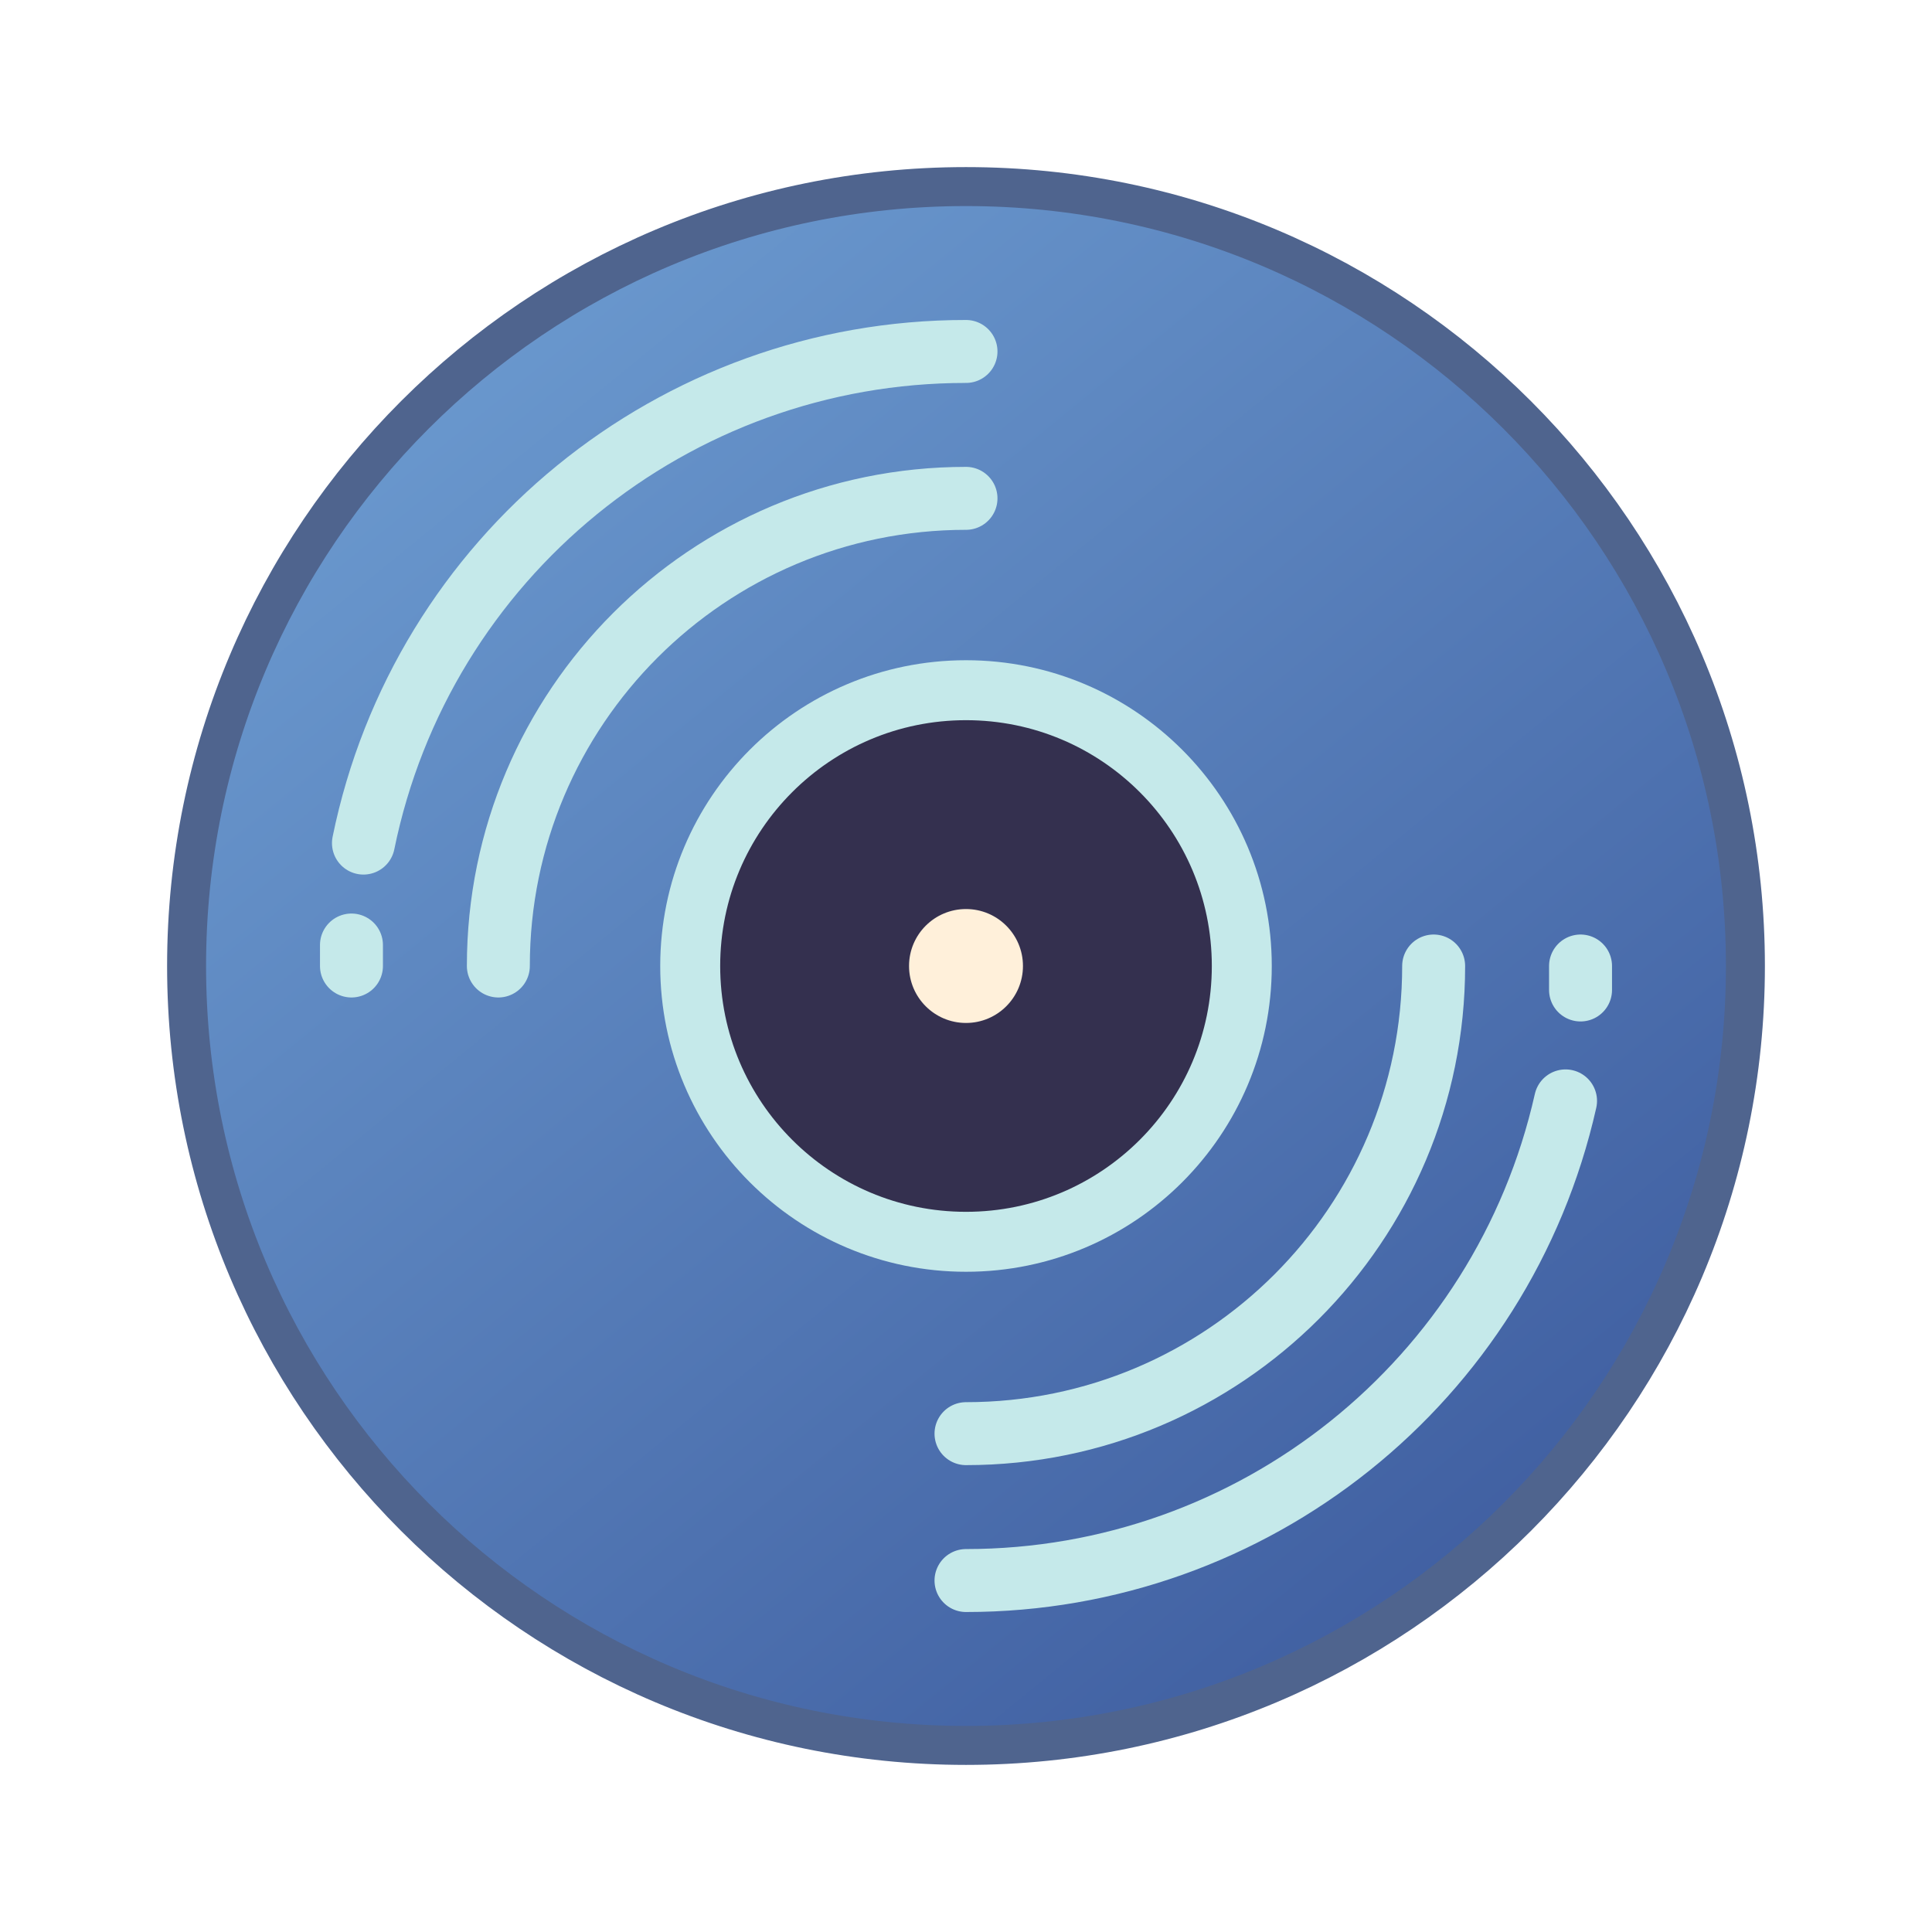
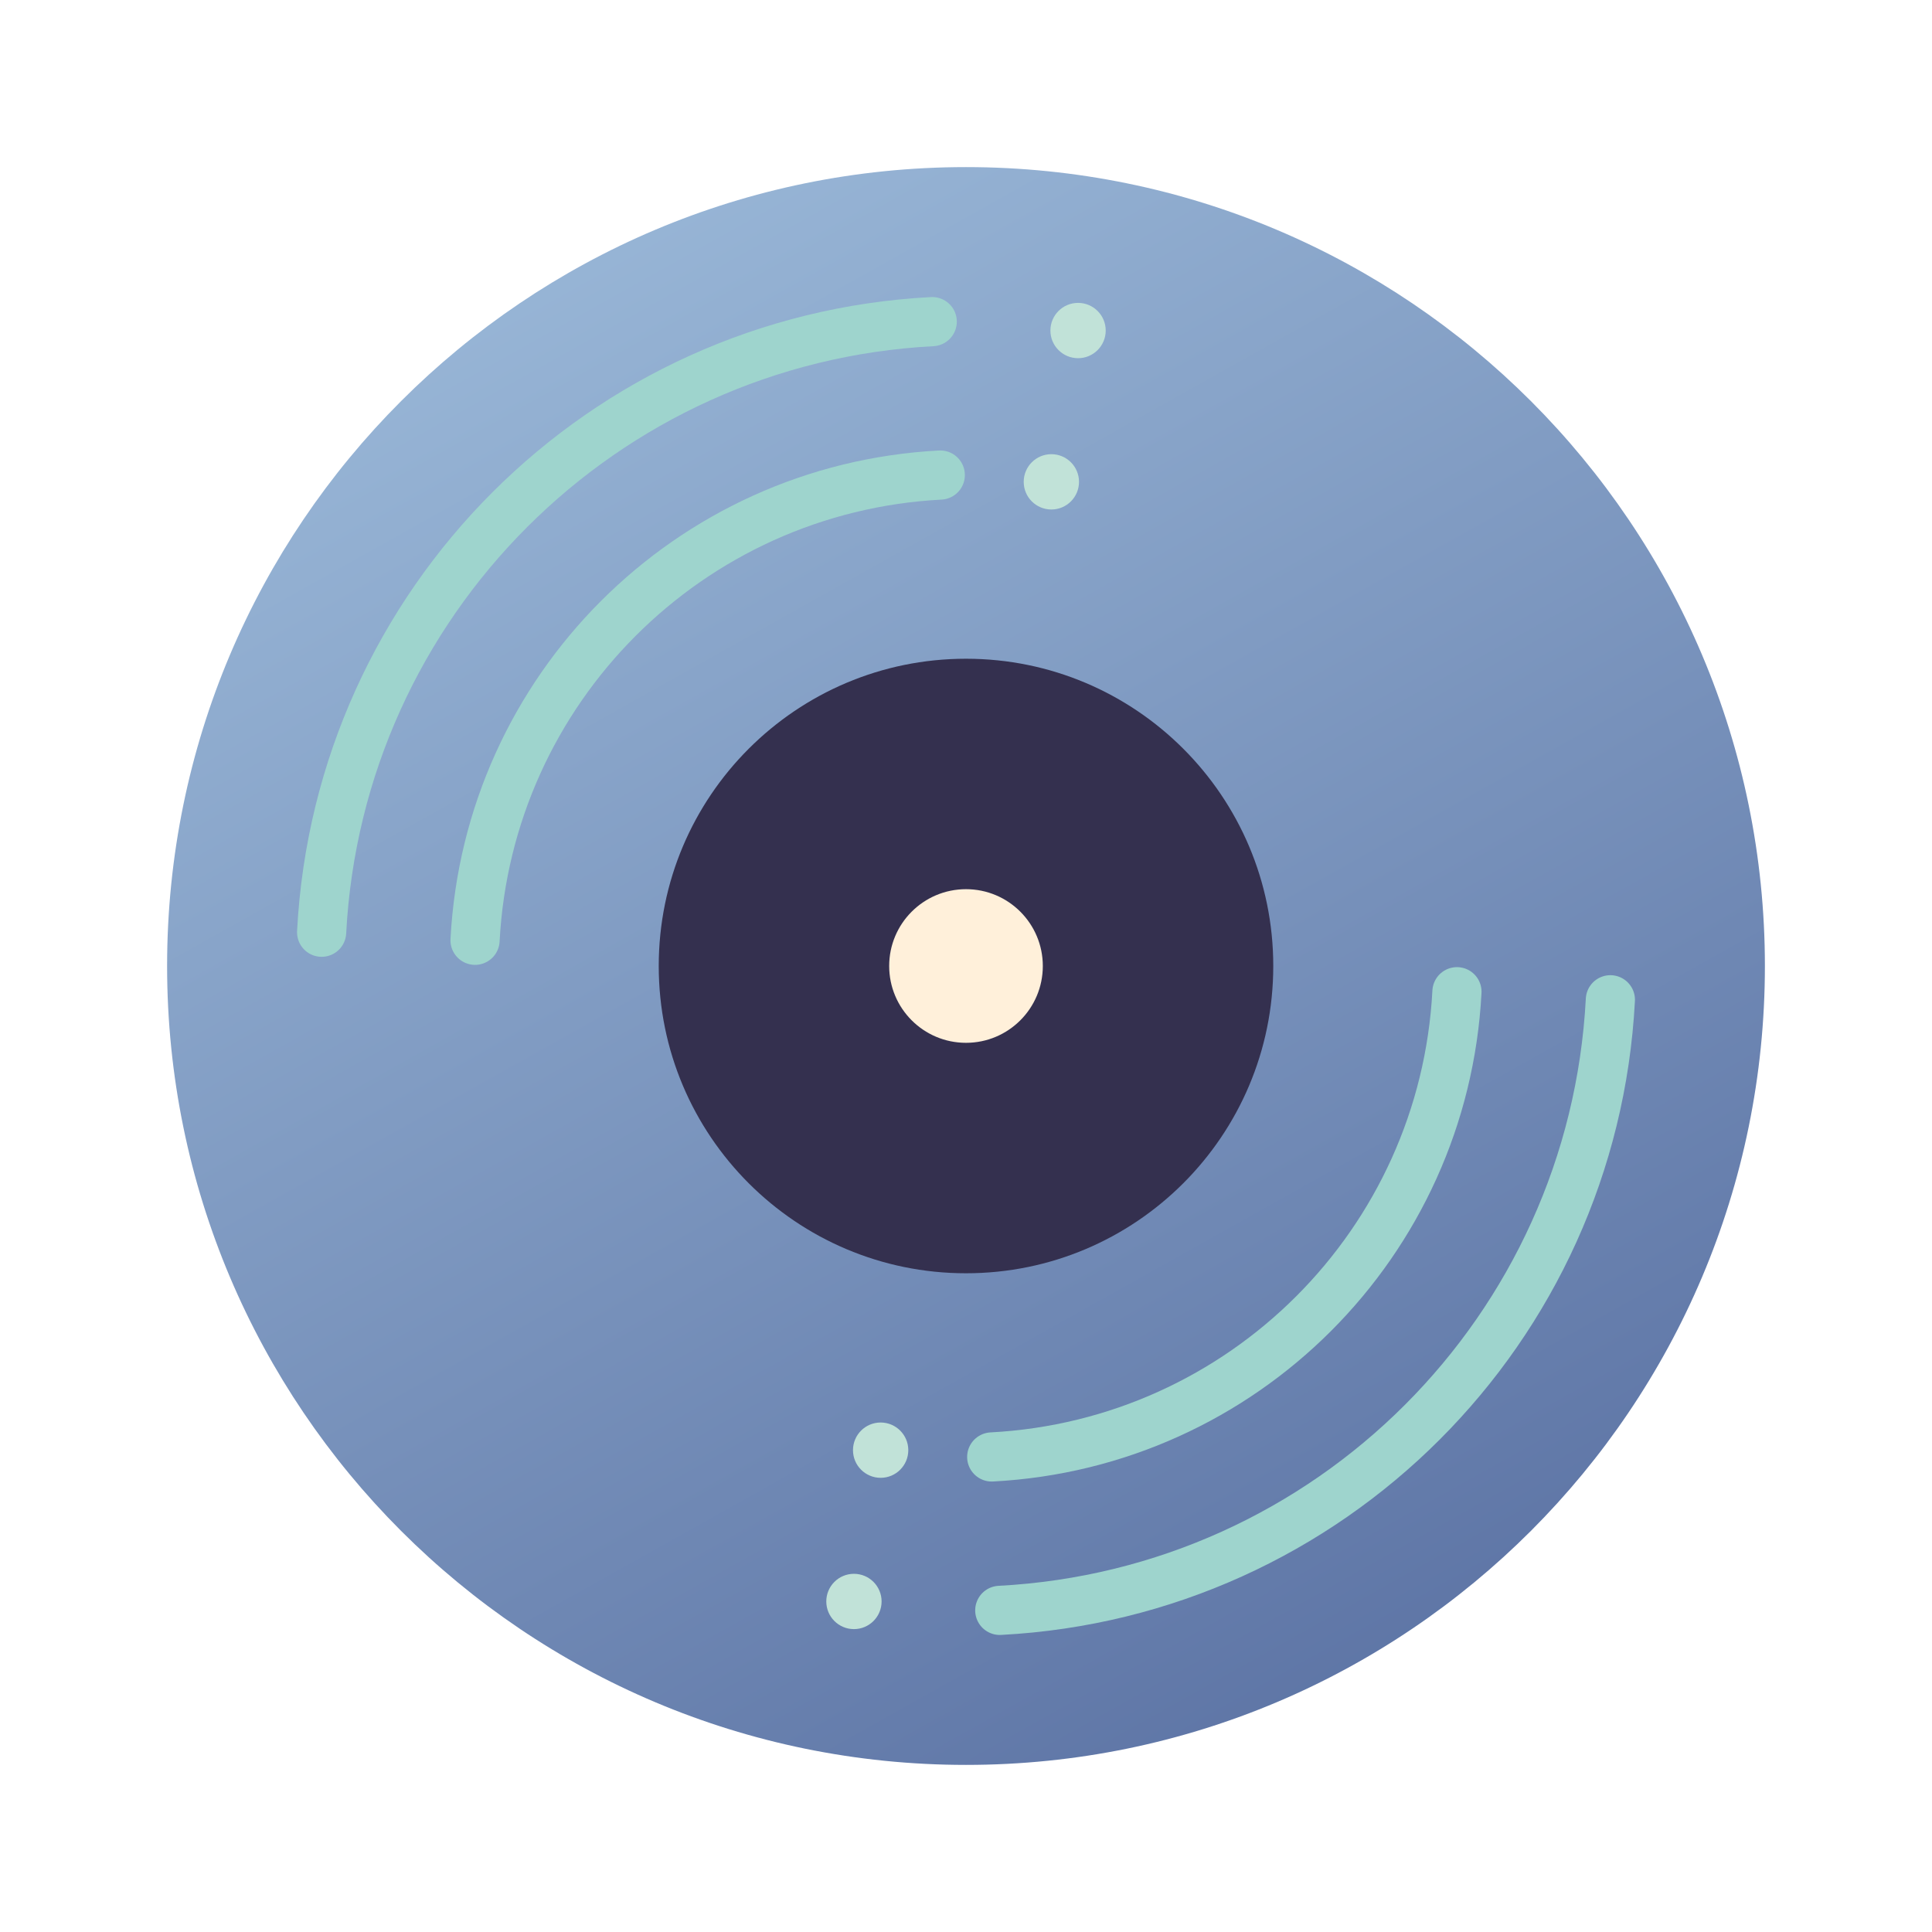
- <svg xmlns="http://www.w3.org/2000/svg" width="64" height="64" viewBox="0 0 64 64" data-material="authored">
-   <g id="frameless-artwork" transform="translate(0.222581 0.222581) scale(0.993044)">
+ <svg xmlns="http://www.w3.org/2000/svg" width="64" height="64" viewBox="0 0 64 64">
+   <g id="frameless-artwork" transform="translate(-0.57167 -0.57167) scale(1.017865)">
    <defs>
-       <linearGradient id="disc" gradientUnits="userSpaceOnUse" x1="12" y1="10" x2="48" y2="54">
-         <stop stop-color="#6c9bd0" />
-         <stop offset="1" stop-color="#405fa1" />
+       <linearGradient id="enamel" x1="0" y1="0" x2=".6" y2="1">
+         <stop stop-color="#f4c8d7" />
+         <stop offset=".4" stop-color="#e88bb6" />
+         <stop offset="1" stop-color="#b94e87" />
+       </linearGradient>
+       <linearGradient id="ink" x1="0" y1="0" x2="1" y2="1">
+         <stop stop-color="#f4c8d7" />
+         <stop offset=".6" stop-color="#e56ea1" />
+         <stop offset="1" stop-color="#b39bd9" />
+       </linearGradient>
+       <linearGradient id="gem" x1="0" y1="0" x2="1" y2="1">
+         <stop stop-color="#d9c3f2" />
+         <stop offset=".5" stop-color="#9272ba" />
+         <stop offset="1" stop-color="#71385f" />
      </linearGradient>
    </defs>
-     <g stroke-linecap="round" stroke-linejoin="round">
-       <circle cx="32" cy="32" r="26" fill="url(#disc)" stroke="#4f648e" stroke-width="1.3" />
-       <g fill="none" stroke="#c5e9ea" stroke-width="2.1">
-         <path d="M47.6 32A15.6 15.6 0 0 1 32 47.6M16.4 32A15.6 15.6 0 0 1 32 16.4" />
-         <path d="M52.5 32v.8m-.5 3.7A20.5 20.5 0 0 1 32 52.5M11.5 32v-.7m.4-3.4A20.5 20.5 0 0 1 32 11.5" />
-       </g>
-       <circle cx="32" cy="32" r="9.2" fill="#34304f" stroke="#c5e9ea" stroke-width="2" />
-       <circle cx="32" cy="32" r="1.9" fill="#fff0da" />
+     <g stroke-linecap="round" stroke-linejoin="round" />
+     <defs>
+       <linearGradient id="s-paper" gradientUnits="userSpaceOnUse" x1="15" y1="8" x2="43" y2="58">
+         <stop stop-color="#fff0da" />
+         <stop offset="1" stop-color="#d7cbd3" />
+       </linearGradient>
+       <linearGradient id="s-jade" gradientUnits="userSpaceOnUse" x1="15" y1="8" x2="43" y2="58">
+         <stop stop-color="#88cdb9" />
+         <stop offset="1" stop-color="#44878c" />
+       </linearGradient>
+       <linearGradient id="s-blue" gradientUnits="userSpaceOnUse" x1="15" y1="8" x2="43" y2="58">
+         <stop stop-color="#9ab8d8" />
+         <stop offset="1" stop-color="#5d74a5" />
+       </linearGradient>
+       <linearGradient id="s-violet" gradientUnits="userSpaceOnUse" x1="15" y1="8" x2="43" y2="58">
+         <stop stop-color="#b3a1d9" />
+         <stop offset="1" stop-color="#8274a9" />
+       </linearGradient>
+       <linearGradient id="s-rose" gradientUnits="userSpaceOnUse" x1="15" y1="8" x2="43" y2="58">
+         <stop stop-color="#eca2bc" />
+         <stop offset="1" stop-color="#b66696" />
+       </linearGradient>
+       <linearGradient id="s-copper" gradientUnits="userSpaceOnUse" x1="15" y1="8" x2="43" y2="58">
+         <stop stop-color="#f0c582" />
+         <stop offset="1" stop-color="#d59965" />
+       </linearGradient>
+       <linearGradient id="s-steel" gradientUnits="userSpaceOnUse" x1="15" y1="8" x2="43" y2="58">
+         <stop stop-color="#cbd9d9" />
+         <stop offset="1" stop-color="#8298b0" />
+       </linearGradient>
+       <linearGradient id="s-coral" gradientUnits="userSpaceOnUse" x1="15" y1="8" x2="43" y2="58">
+         <stop stop-color="#ef9b83" />
+         <stop offset="1" stop-color="#cc697c" />
+       </linearGradient>
+       <linearGradient id="screen-glass" gradientUnits="userSpaceOnUse" x1="32" y1="10" x2="32" y2="45">
+         <stop stop-color="#42516c" />
+         <stop offset="1" stop-color="#29283e" />
+       </linearGradient>
+       <linearGradient id="rubber-handle" gradientUnits="userSpaceOnUse" x1="32" y1="8" x2="32" y2="24">
+         <stop stop-color="#ee9c91" />
+         <stop offset=".45" stop-color="#e87f8d" />
+         <stop offset="1" stop-color="#b85c7b" />
+       </linearGradient>
+     </defs>
+     <g data-material="authored" stroke-linecap="round" stroke-linejoin="round">
+       <circle cx="32" cy="32" r="26" fill="url(#s-blue)" />
+       <path d="M16.022 31.163A16 16 0 0 1 31.163 16.022" fill="none" stroke="#9ed4cd" stroke-width="1.6" />
+       <path d="M47.978 32.837A16 16 0 0 1 32.837 47.978" fill="none" stroke="#9ed4cd" stroke-width="1.6" />
+       <path d="M11.029 30.901A21 21 0 0 1 30.901 11.029" fill="none" stroke="#9ed4cd" stroke-width="1.6" />
+       <path d="M52.971 33.099A21 21 0 0 1 33.099 52.971" fill="none" stroke="#9ed4cd" stroke-width="1.6" />
+       <circle cx="32" cy="32" r="10" fill="#34304f" />
+       <circle cx="32" cy="32" r="2.5" fill="#fff0da" />
+       <circle cx="35.647" cy="11.319" r="0.9" fill="#c1e2d8" />
+       <circle cx="34.778" cy="16.243" r="0.9" fill="#c1e2d8" />
+       <circle cx="28.353" cy="52.681" r="0.9" fill="#c1e2d8" />
+       <circle cx="29.222" cy="47.757" r="0.9" fill="#c1e2d8" />
    </g>
  </g>
</svg>
